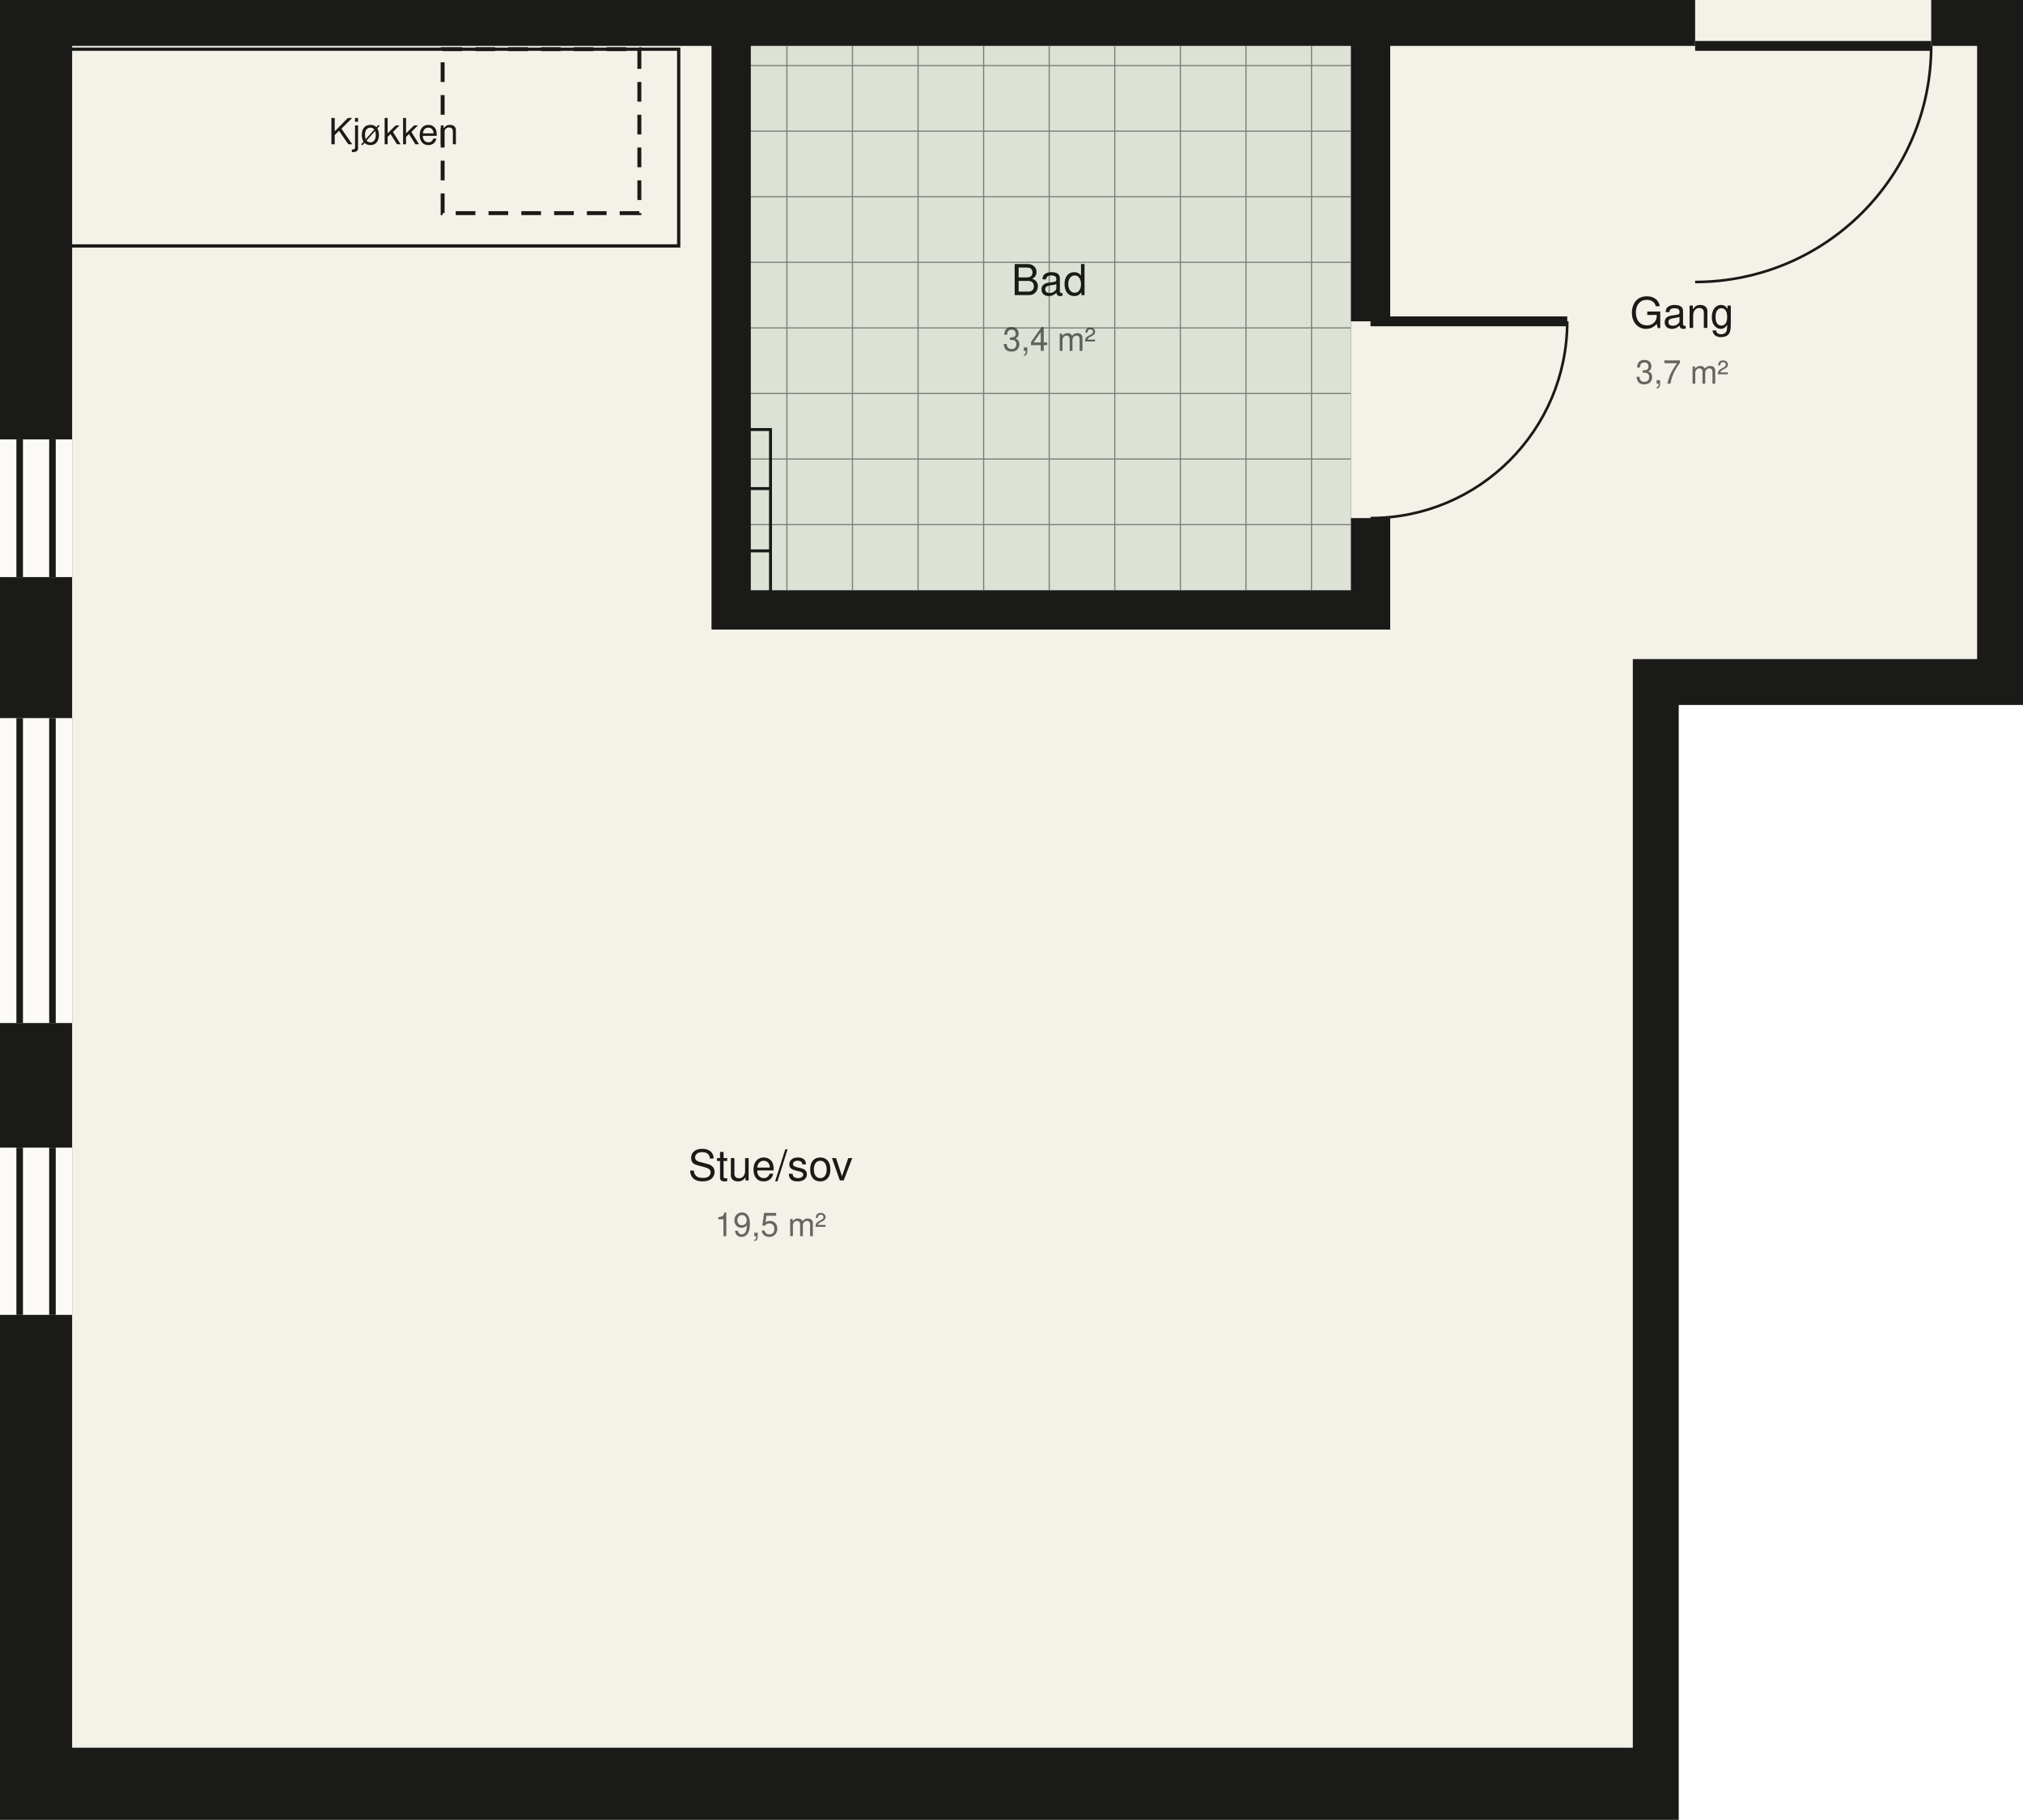
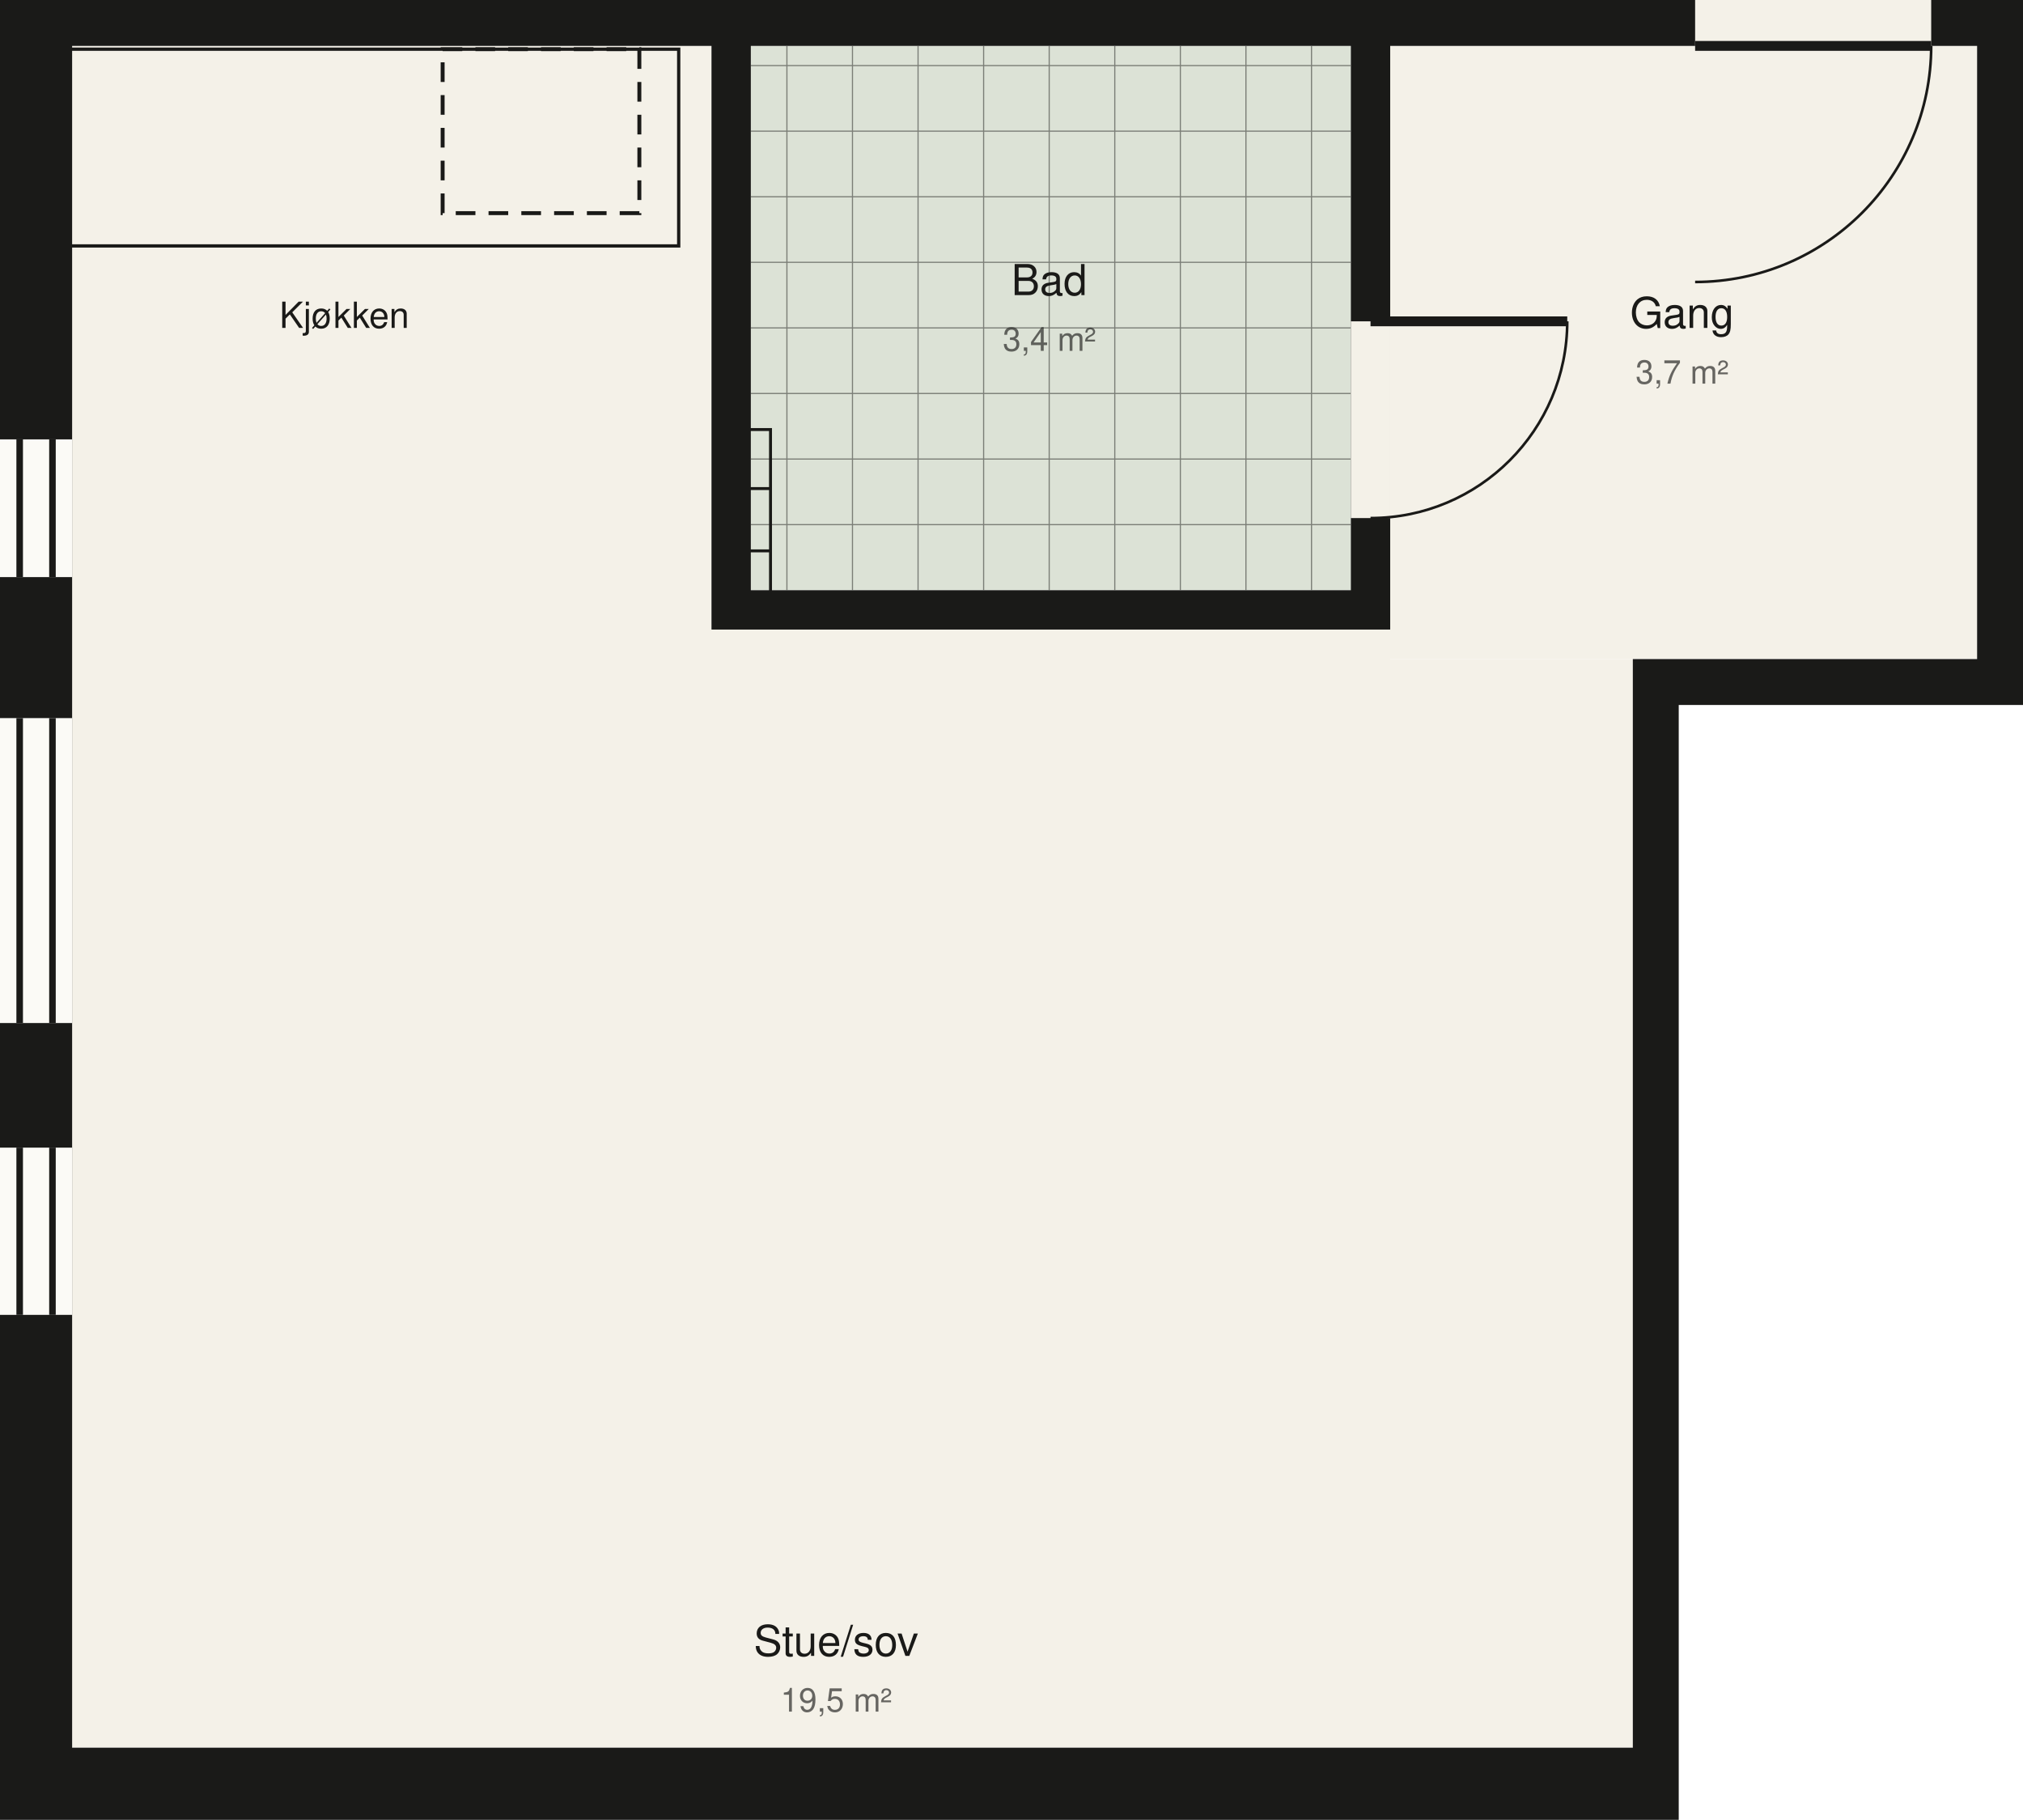
<svg xmlns="http://www.w3.org/2000/svg" viewBox="0 0 617 555">
  <polygon points="229,14 412,14 412,180 229,180" fill="#DCE2D6" />
  <polygon points="424,14 603,14 603,201 424,201" fill="#F4F1E8" />
  <polygon points="22,14 217,14 217,192 424,192 424,201 498,201 498,533 22,533" fill="#F4F1E8" />
  <clipPath id="bad0">
    <polygon points="229,14 412,14 412,180 229,180" />
  </clipPath>
  <g clip-path="url(#bad0)" stroke="#1A1A18" stroke-width="0.35" opacity="0.5">
    <line x1="240" y1="14" x2="240" y2="180" />
    <line x1="260" y1="14" x2="260" y2="180" />
    <line x1="280" y1="14" x2="280" y2="180" />
    <line x1="300" y1="14" x2="300" y2="180" />
    <line x1="320" y1="14" x2="320" y2="180" />
    <line x1="340" y1="14" x2="340" y2="180" />
    <line x1="360" y1="14" x2="360" y2="180" />
    <line x1="380" y1="14" x2="380" y2="180" />
    <line x1="400" y1="14" x2="400" y2="180" />
    <line x1="229" y1="20" x2="412" y2="20" />
    <line x1="229" y1="40" x2="412" y2="40" />
    <line x1="229" y1="60" x2="412" y2="60" />
    <line x1="229" y1="80" x2="412" y2="80" />
    <line x1="229" y1="100" x2="412" y2="100" />
    <line x1="229" y1="120" x2="412" y2="120" />
    <line x1="229" y1="140" x2="412" y2="140" />
    <line x1="229" y1="160" x2="412" y2="160" />
  </g>
  <path d="M 0 0 L 617 0 L 617 215 L 512 215 L 512 555 L 0 555 Z M 229 14 L 412 14 L 412 180 L 229 180 Z M 424 14 L 603 14 L 603 201 L 424 201 Z M 22 14 L 217 14 L 217 192 L 424 192 L 424 201 L 498 201 L 498 533 L 22 533 Z" fill="#1A1A18" fill-rule="evenodd" />
  <rect x="517" y="0" width="72" height="14" fill="#F4F1E8" />
  <line x1="517" y1="14" x2="589" y2="14" stroke="#1A1A18" stroke-width="3" />
  <path d="M 589 14 A 72 72 0 0 1 517 86" fill="none" stroke="#1A1A18" stroke-width="0.8" />
  <rect x="412" y="98" width="12" height="60" fill="#F4F1E8" />
  <line x1="418" y1="98" x2="478" y2="98" stroke="#1A1A18" stroke-width="3" />
  <path d="M 478 98 A 60 60 0 0 1 418 158" fill="none" stroke="#1A1A18" stroke-width="0.8" />
  <rect x="0" y="134" width="22" height="42" fill="#FBFAF6" />
  <line x1="6" y1="134" x2="6" y2="176" stroke="#1A1A18" stroke-width="2" />
  <line x1="16" y1="134" x2="16" y2="176" stroke="#1A1A18" stroke-width="2" />
  <rect x="0" y="219" width="22" height="93" fill="#FBFAF6" />
  <line x1="6" y1="219" x2="6" y2="312" stroke="#1A1A18" stroke-width="2" />
  <line x1="16" y1="219" x2="16" y2="312" stroke="#1A1A18" stroke-width="2" />
  <rect x="0" y="350" width="22" height="51" fill="#FBFAF6" />
  <line x1="6" y1="350" x2="6" y2="401" stroke="#1A1A18" stroke-width="2" />
  <line x1="16" y1="350" x2="16" y2="401" stroke="#1A1A18" stroke-width="2" />
  <use href="#wc" transform="translate(230 24)" />
  <use href="#servant" transform="translate(325 21)" />
  <use href="#dusj" transform="translate(310 92)" />
  <use href="#komfyr" transform="translate(11 15)" />
  <use href="#kvask" transform="translate(73 15)" />
-   <use href="#sofa" transform="translate(505 218) rotate(90)" />
-   <use href="#bord2" transform="translate(35 372)" />
+   <use href="#seng140" transform="translate(22 210)" />
+   <use href="#rundbord90" transform="translate(22 440)" />
+   <use href="#bord2" transform="translate(200 310)" />
+   <use href="#lenestol" transform="translate(125 295)" />
+   <use href="#lenestol" transform="translate(125 370)" />
+   <use href="#lenestol" transform="translate(325 295)" />
+   <use href="#lenestol" transform="translate(325 370)" />
  <rect x="11" y="15" width="196" height="60" fill="none" stroke="#1A1A18" stroke-width="1" />
  <polygon points="135,15 195,15 195,65 135,65" fill="none" stroke="#1A1A18" stroke-width="1.2" stroke-dasharray="6 4" />
  <rect x="223" y="131" width="12" height="55" fill="none" stroke="#1A1A18" stroke-width="0.9" />
  <line x1="223" y1="149" x2="235" y2="149" stroke="#1A1A18" stroke-width="0.9" />
  <line x1="223" y1="168" x2="235" y2="168" stroke="#1A1A18" stroke-width="0.9" />
-   <text x="120" y="44" font-family="Helvetica" font-size="11" fill="#1A1A18" text-anchor="middle">Kjøkken</text>
+   <text x="105" y="100" font-family="Helvetica" font-size="11" fill="#1A1A18" text-anchor="middle">Kjøkken</text>
  <g font-family="Helvetica" fill="#1A1A18" text-anchor="middle">
    <text x="320" y="90" font-size="13">Bad</text>
    <text x="320" y="107" font-size="10" opacity="0.65">3,4 m²</text>
  </g>
  <g font-family="Helvetica" fill="#1A1A18" text-anchor="middle">
    <text x="513" y="100" font-size="13">Gang</text>
    <text x="513" y="117" font-size="10" opacity="0.65">3,7 m²</text>
  </g>
  <g font-family="Helvetica" fill="#1A1A18" text-anchor="middle">
-     <text x="235" y="360" font-size="13">Stue/sov</text>
-     <text x="235" y="377" font-size="10" opacity="0.65">19,5 m²</text>
+     <text x="255" y="505" font-size="13">Stue/sov</text>
+     <text x="255" y="522" font-size="10" opacity="0.65">19,5 m²</text>
  </g>
</svg>
